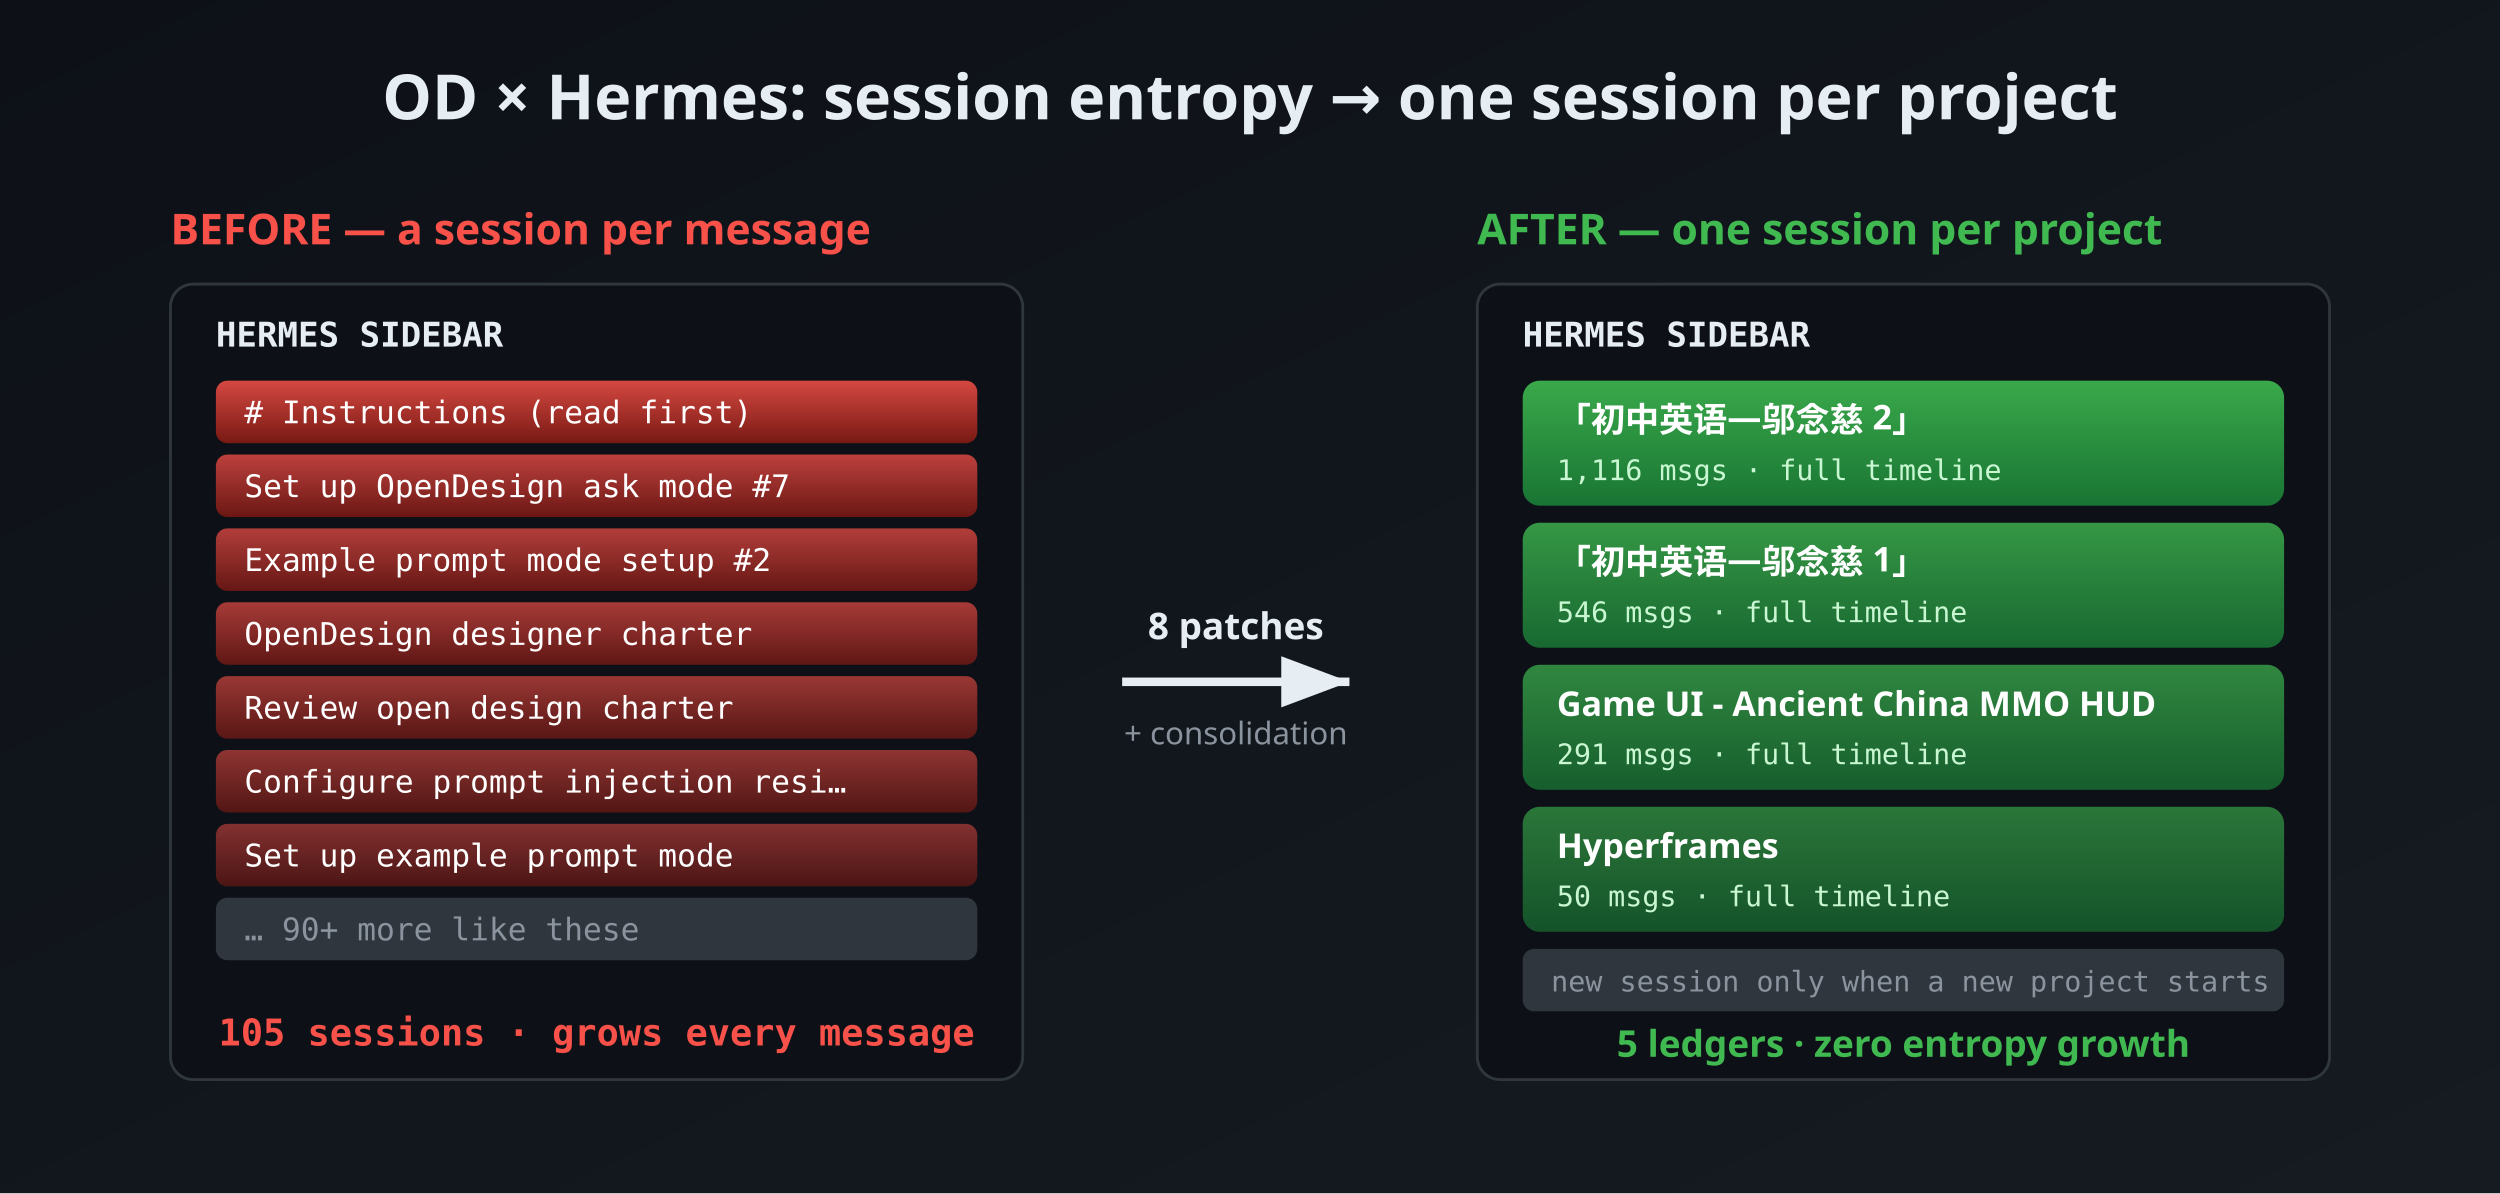
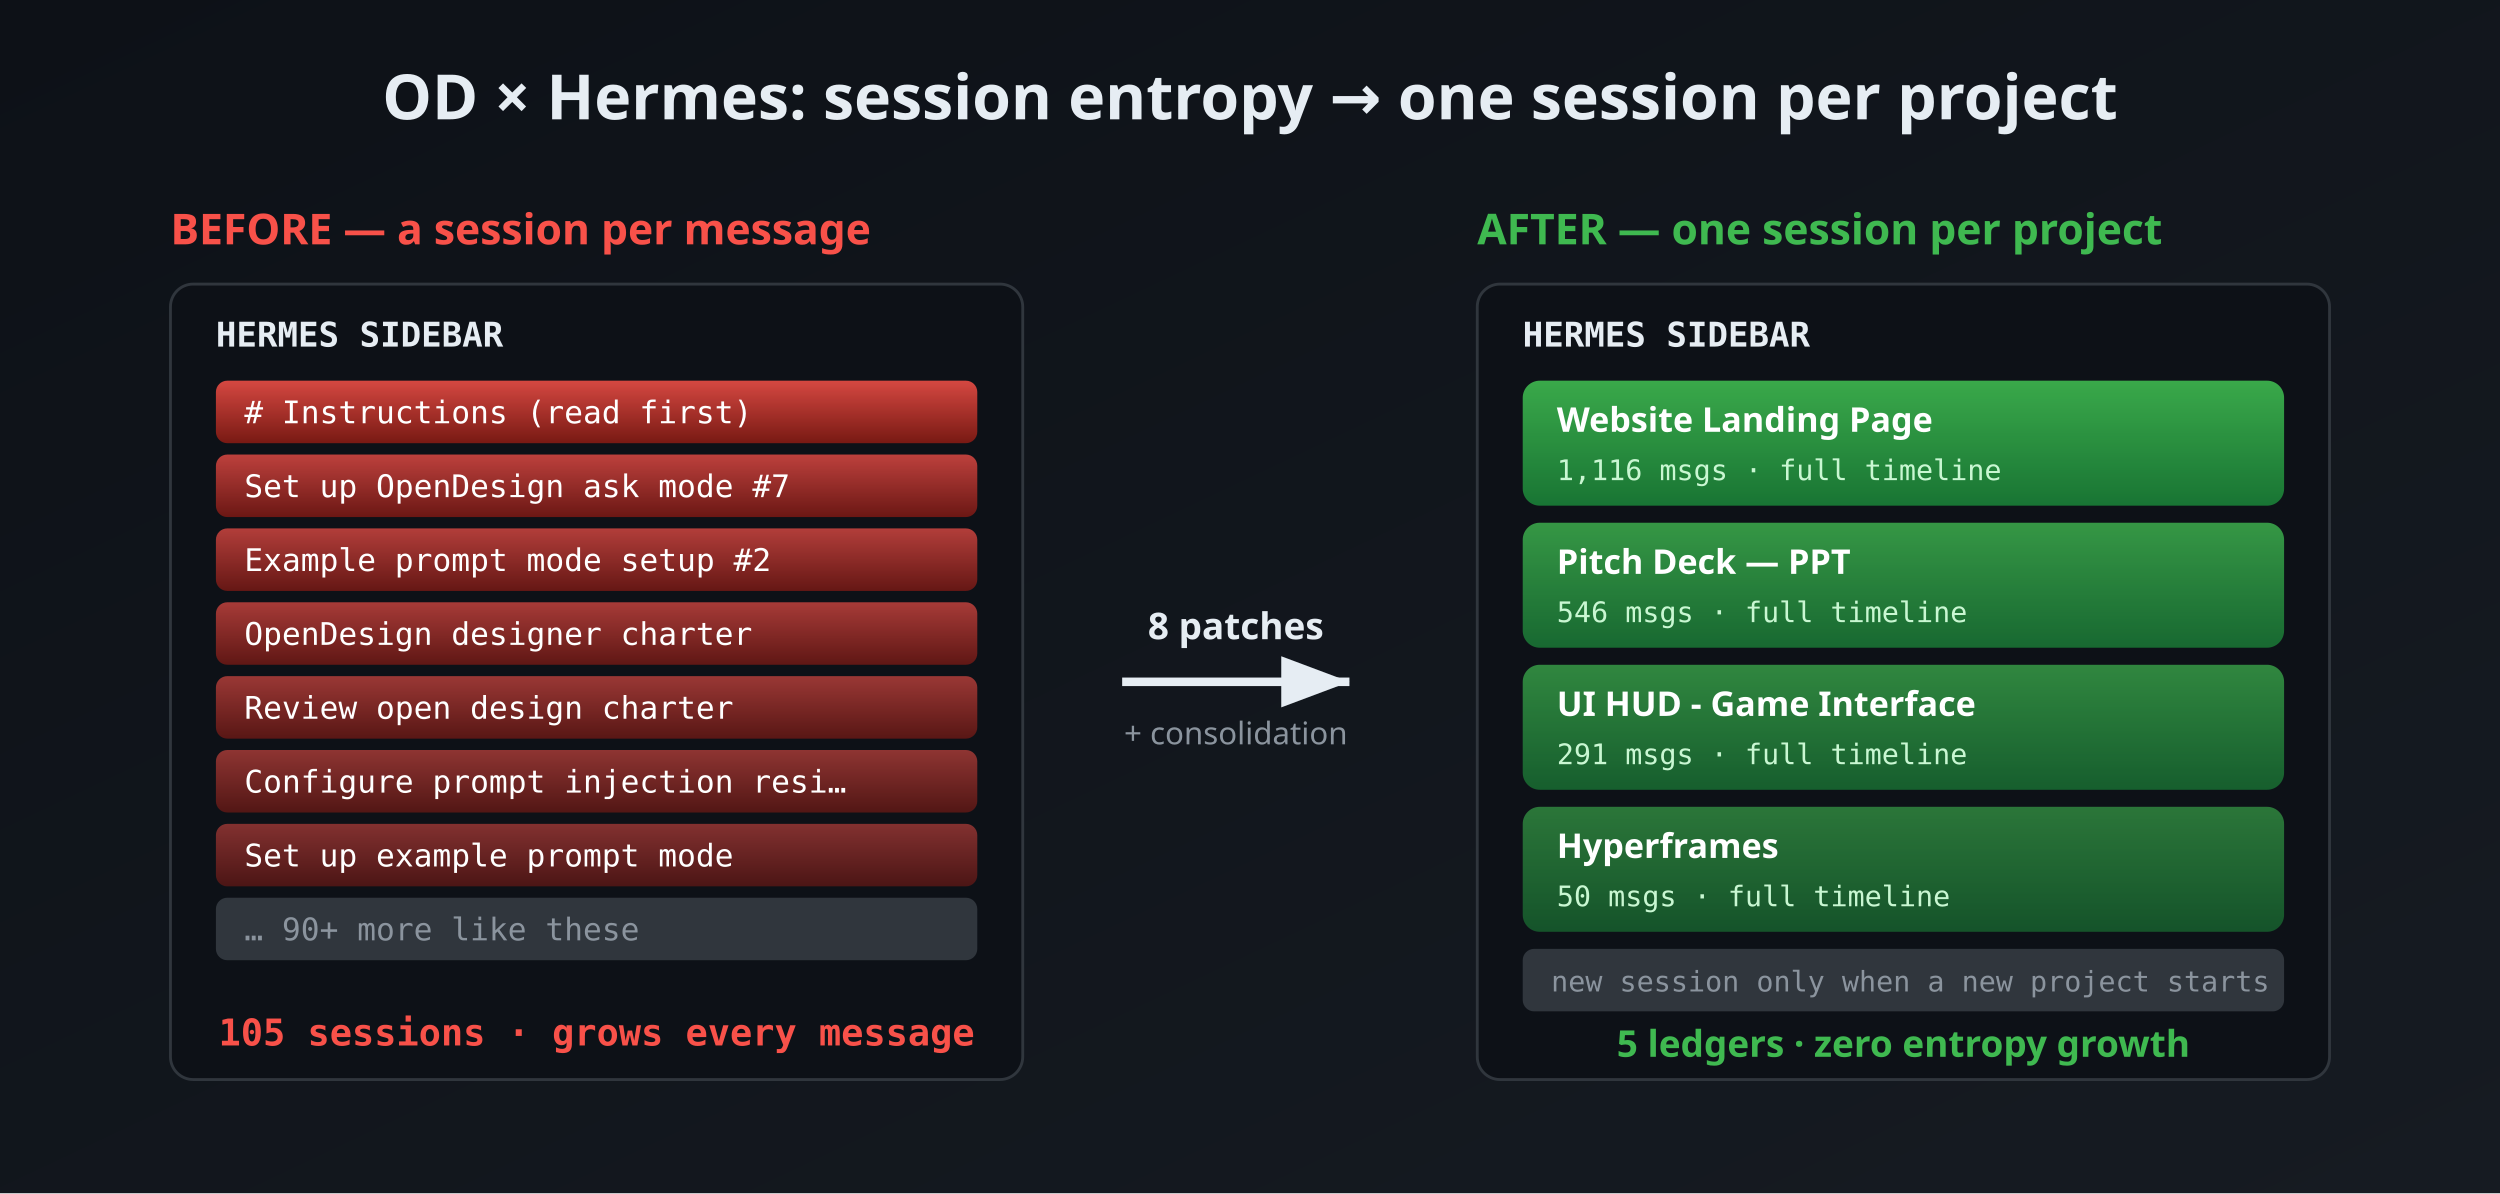
<svg xmlns="http://www.w3.org/2000/svg" width="880" height="420" viewBox="0 0 880 420">
  <defs>
    <linearGradient id="bg" x1="0" y1="0" x2="1" y2="1">
      <stop offset="0" stop-color="#0d1117" />
      <stop offset="1" stop-color="#161b22" />
    </linearGradient>
    <linearGradient id="red" x1="0" y1="0" x2="0" y2="1">
      <stop offset="0" stop-color="#f85149" />
      <stop offset="1" stop-color="#8b1a13" />
    </linearGradient>
    <linearGradient id="green" x1="0" y1="0" x2="0" y2="1">
      <stop offset="0" stop-color="#3fb950" />
      <stop offset="1" stop-color="#1a7f37" />
    </linearGradient>
  </defs>
  <rect width="880" height="420" fill="url(#bg)" />
  <text x="440" y="42" text-anchor="middle" fill="#e6edf3" font-family="Segoe UI, sans-serif" font-size="22" font-weight="700">OD × Hermes: session entropy → one session per project</text>
  <text x="60" y="86" fill="#f85149" font-family="Segoe UI" font-size="15" font-weight="600">BEFORE — a session per message</text>
  <g font-family="Consolas, monospace" font-size="11" fill="#8b949e">
    <rect x="60" y="100" width="300" height="280" rx="8" fill="#0d1117" stroke="#30363d" />
    <text x="76" y="122" fill="#e6edf3" font-size="12" font-weight="600">HERMES SIDEBAR</text>
    <g>
      <rect x="76" y="134" width="268" height="22" rx="4" fill="url(#red)" opacity="0.85" />
      <text x="86" y="149" fill="#fff"># Instructions (read first)</text>
      <rect x="76" y="160" width="268" height="22" rx="4" fill="url(#red)" opacity="0.75" />
      <text x="86" y="175" fill="#fff">Set up OpenDesign ask mode #7</text>
      <rect x="76" y="186" width="268" height="22" rx="4" fill="url(#red)" opacity="0.7" />
      <text x="86" y="201" fill="#fff">Example prompt mode setup #2</text>
      <rect x="76" y="212" width="268" height="22" rx="4" fill="url(#red)" opacity="0.65" />
      <text x="86" y="227" fill="#fff">OpenDesign designer charter</text>
      <rect x="76" y="238" width="268" height="22" rx="4" fill="url(#red)" opacity="0.6" />
      <text x="86" y="253" fill="#fff">Review open design charter</text>
      <rect x="76" y="264" width="268" height="22" rx="4" fill="url(#red)" opacity="0.55" />
      <text x="86" y="279" fill="#fff">Configure prompt injection resi…</text>
      <rect x="76" y="290" width="268" height="22" rx="4" fill="url(#red)" opacity="0.5" />
      <text x="86" y="305" fill="#fff">Set up example prompt mode</text>
      <rect x="76" y="316" width="268" height="22" rx="4" fill="#30363d" />
      <text x="86" y="331" fill="#8b949e">… 90+ more like these</text>
    </g>
    <text x="210" y="368" text-anchor="middle" fill="#f85149" font-size="13" font-weight="700">105 sessions · grows every message</text>
  </g>
  <g>
    <path d="M 395 240 L 475 240" stroke="#e6edf3" stroke-width="3" marker-end="url(#arrowh)" />
    <defs>
      <marker id="arrowh" markerWidth="10" markerHeight="10" refX="8" refY="3" orient="auto">
        <path d="M0,0 L8,3 L0,6" fill="#e6edf3" />
      </marker>
    </defs>
    <text x="435" y="225" text-anchor="middle" fill="#e6edf3" font-family="Segoe UI" font-size="13" font-weight="700">8 patches</text>
    <text x="435" y="262" text-anchor="middle" fill="#8b949e" font-family="Segoe UI" font-size="11">+ consolidation</text>
  </g>
  <text x="520" y="86" fill="#3fb950" font-family="Segoe UI" font-size="15" font-weight="600">AFTER — one session per project</text>
  <g font-family="Segoe UI, sans-serif" font-size="11">
    <rect x="520" y="100" width="300" height="280" rx="8" fill="#0d1117" stroke="#30363d" />
    <text x="536" y="122" fill="#e6edf3" font-size="12" font-weight="600" font-family="Consolas, monospace">HERMES SIDEBAR</text>
    <g>
      <rect x="536" y="134" width="268" height="44" rx="6" fill="url(#green)" opacity="0.9" />
-       <text x="548" y="152" fill="#fff" font-size="12" font-weight="600">「初中英语—邬念慈 2」</text>
+       <text x="548" y="152" fill="#fff" font-size="12" font-weight="600">Website Landing Page</text>
      <text x="548" y="169" fill="#c9f7d2" font-family="Consolas, monospace" font-size="10">1,116 msgs · full timeline</text>
      <rect x="536" y="184" width="268" height="44" rx="6" fill="url(#green)" opacity="0.8" />
-       <text x="548" y="202" fill="#fff" font-size="12" font-weight="600">「初中英语—邬念慈 1」</text>
+       <text x="548" y="202" fill="#fff" font-size="12" font-weight="600">Pitch Deck — PPT</text>
      <text x="548" y="219" fill="#c9f7d2" font-family="Consolas, monospace" font-size="10">546 msgs · full timeline</text>
      <rect x="536" y="234" width="268" height="44" rx="6" fill="url(#green)" opacity="0.7" />
-       <text x="548" y="252" fill="#fff" font-size="12" font-weight="600">Game UI - Ancient China MMO HUD</text>
+       <text x="548" y="252" fill="#fff" font-size="12" font-weight="600">UI HUD - Game Interface</text>
      <text x="548" y="269" fill="#c9f7d2" font-family="Consolas, monospace" font-size="10">291 msgs · full timeline</text>
      <rect x="536" y="284" width="268" height="44" rx="6" fill="url(#green)" opacity="0.6" />
      <text x="548" y="302" fill="#fff" font-size="12" font-weight="600">Hyperframes</text>
      <text x="548" y="319" fill="#c9f7d2" font-family="Consolas, monospace" font-size="10">50 msgs · full timeline</text>
      <rect x="536" y="334" width="268" height="22" rx="4" fill="#30363d" />
      <text x="546" y="349" fill="#8b949e" font-family="Consolas, monospace" font-size="10">new session only when a new project starts</text>
    </g>
    <text x="670" y="372" text-anchor="middle" fill="#3fb950" font-size="13" font-weight="700">5 ledgers · zero entropy growth</text>
  </g>
</svg>
